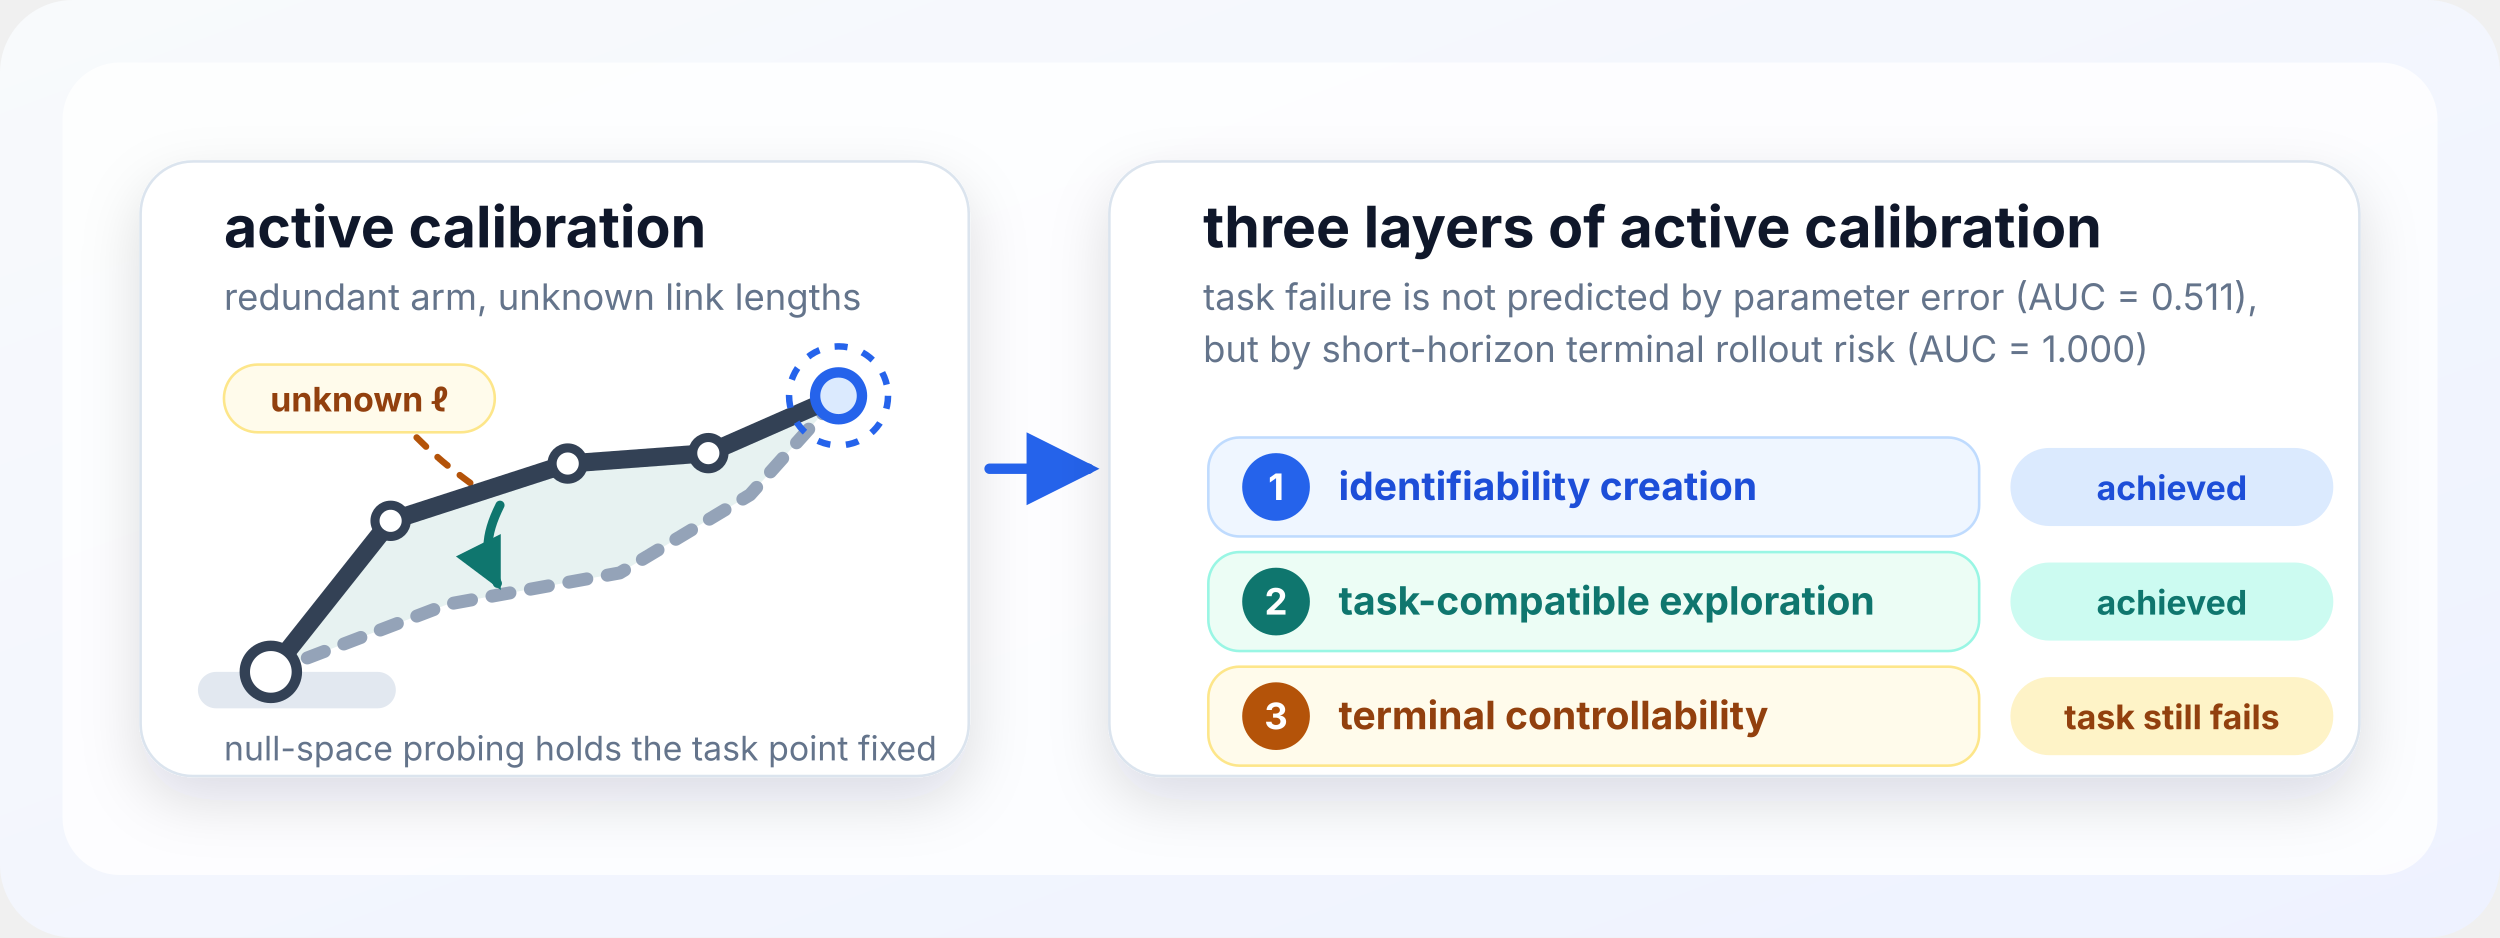
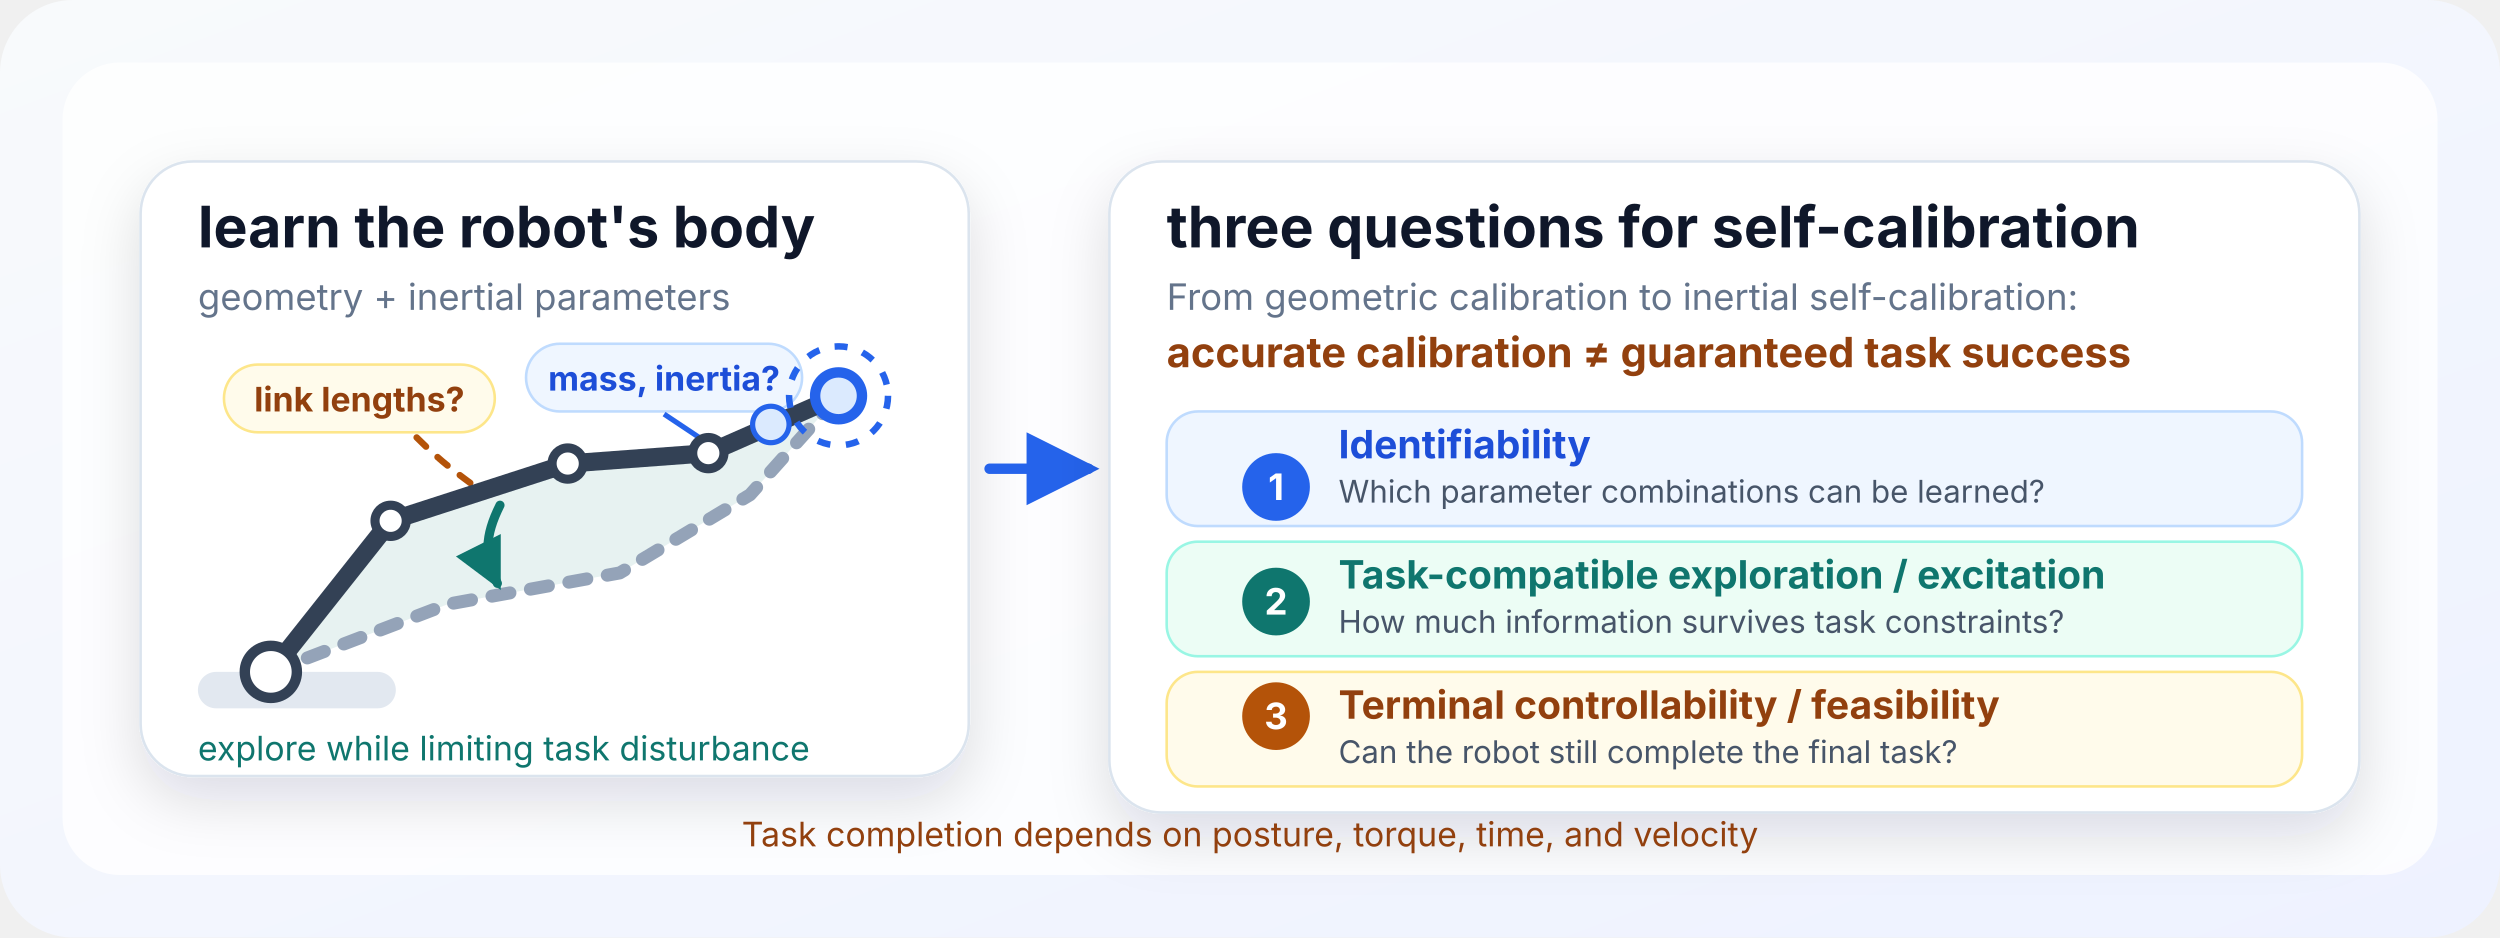
<svg xmlns="http://www.w3.org/2000/svg" viewBox="0 0 960 360" role="img" aria-labelledby="title desc">
  <defs>
    <marker id="arrow-blue" viewBox="0 0 10 10" refX="8.5" refY="5" markerWidth="7" markerHeight="7" orient="auto-start-reverse">
      <path d="M0 0 L10 5 L0 10 Z" fill="#2563eb" />
    </marker>
    <marker id="arrow-teal" viewBox="0 0 10 10" refX="8.5" refY="5" markerWidth="5.5" markerHeight="5.5" orient="auto-start-reverse">
      <path d="M0 0 L10 5 L0 10 Z" fill="#0f766e" />
    </marker>
    <linearGradient id="background" x1="0" x2="1" y1="0" y2="1">
      <stop offset="0" stop-color="#f8fafc" />
      <stop offset="1" stop-color="#eef2ff" />
    </linearGradient>
    <filter id="soft-shadow" x="-10%" y="-12%" width="120%" height="130%">
      <feDropShadow dx="0" dy="9" stdDeviation="11" flood-color="#0f172a" flood-opacity=".13" />
    </filter>
  </defs>
  <rect width="960" height="360" rx="28" fill="url(#background)" />
  <rect x="24" y="24" width="912" height="312" rx="22" fill="#ffffff" opacity=".8" />
  <g filter="url(#soft-shadow)">
    <rect x="54" y="62" width="318" height="236" rx="20" fill="#ffffff" stroke="#dbe4ee" />
  </g>
  <g font-family="ui-sans-serif, system-ui, -apple-system, BlinkMacSystemFont, Segoe UI, sans-serif">
-     <text x="86" y="95" fill="#0f172a" font-size="22" font-weight="750">active calibration</text>
-     <text x="86" y="119" fill="#64748b" font-size="14">redundant arm, unknown link lengths</text>
+     <text x="76" y="95" fill="#0f172a" font-size="22" font-weight="750">learn the robot's body</text>
+     <text x="76" y="119" fill="#64748b" font-size="14">geometry + inertial parameters</text>
    <rect x="86" y="140" width="104" height="26" rx="13" fill="#fffbeb" stroke="#fde68a" />
-     <text x="138" y="158" fill="#92400e" font-size="13" font-weight="700" text-anchor="middle">unknown ℓ</text>
+     <text x="138" y="158" fill="#92400e" font-size="13" font-weight="700" text-anchor="middle">link lengths?</text>
+     <rect x="202" y="132" width="106" height="26" rx="13" fill="#eff6ff" stroke="#bfdbfe" />
+     <text x="255" y="150" fill="#1d4ed8" font-size="13" font-weight="700" text-anchor="middle">mass, inertia?</text>
+     <path d="M255 159 L270 169" fill="none" stroke="#2563eb" stroke-width="2" />
    <path d="M160 168 C170 178 176 182 184 188" fill="none" stroke="#b45309" stroke-width="2.5" stroke-linecap="round" stroke-dasharray="5 6" />
    <rect x="76" y="258" width="76" height="14" rx="7" fill="#e2e8f0" />
    <path d="M104 258 L150 200 L218 178 L272 174 L322 152 L288 190 L238 220 L172 232 Z" fill="#0f766e" opacity=".10" />
    <path d="M104 258 L172 232 L238 220 L288 190 L322 152" fill="none" stroke="#94a3b8" stroke-width="5" stroke-linecap="round" stroke-linejoin="round" stroke-dasharray="7 8" />
    <path d="M104 258 L150 200 L218 178 L272 174 L322 152" fill="none" stroke="#334155" stroke-width="7" stroke-linecap="round" stroke-linejoin="round" />
    <path d="M192 194 C186 206 186 214 191 224" fill="none" stroke="#0f766e" stroke-width="3.5" stroke-linecap="round" marker-end="url(#arrow-teal)" />
    <circle cx="150" cy="200" r="6" fill="#ffffff" stroke="#334155" stroke-width="3.5" />
    <circle cx="218" cy="178" r="6" fill="#ffffff" stroke="#334155" stroke-width="3.5" />
    <circle cx="272" cy="174" r="6" fill="#ffffff" stroke="#334155" stroke-width="3.5" />
+     <circle cx="296" cy="163" r="7" fill="#dbeafe" stroke="#2563eb" stroke-width="2" />
    <circle cx="104" cy="258" r="10" fill="#ffffff" stroke="#334155" stroke-width="4" />
    <circle cx="322" cy="152" r="19" fill="none" stroke="#2563eb" stroke-width="2.5" stroke-dasharray="5 6" />
    <circle cx="322" cy="152" r="9" fill="#dbeafe" stroke="#2563eb" stroke-width="4" />
-     <text x="86" y="292" fill="#64748b" font-size="13">null-space probing holds the task point fixed</text>
+     <text x="76" y="292" fill="#0f766e" font-size="13">explore while limiting task disturbance</text>
  </g>
  <path d="M380 180 C396 180 404 180 418 180" fill="none" stroke="#2563eb" stroke-width="4" stroke-linecap="round" marker-end="url(#arrow-blue)" />
  <g filter="url(#soft-shadow)">
-     <rect x="426" y="62" width="480" height="236" rx="20" fill="#ffffff" stroke="#dbe4ee" />
+     <rect x="426" y="62" width="480" height="250" rx="20" fill="#ffffff" stroke="#dbe4ee" />
  </g>
  <g font-family="ui-sans-serif, system-ui, -apple-system, BlinkMacSystemFont, Segoe UI, sans-serif">
-     <text x="462" y="95" fill="#0f172a" font-size="22" font-weight="750">three layers of active calibration</text>
-     <text x="462" y="119" fill="#64748b" font-size="14">task failure is not predicted by parameter error (AUC = 0.511),</text>
-     <text x="462" y="139" fill="#64748b" font-size="14">but by short-horizon terminal rollout risk (AUC = 1.000)</text>
+     <text x="448" y="95" fill="#0f172a" font-size="22" font-weight="750">three questions for self-calibration</text>
+     <text x="448" y="119" fill="#64748b" font-size="14">From geometric calibration to inertial self-calibration:</text>
+     <text x="448" y="141" fill="#92400e" font-size="16" font-weight="700">accurate calibration ≠ guaranteed task success</text>
    <g>
-       <rect x="464" y="168" width="296" height="38" rx="12" fill="#eff6ff" stroke="#bfdbfe" />
+       <rect x="448" y="158" width="436" height="44" rx="12" fill="#eff6ff" stroke="#bfdbfe" />
      <circle cx="490" cy="187" r="13" fill="#2563eb" />
      <text x="490" y="192" fill="#ffffff" font-size="14" font-weight="750" text-anchor="middle">1</text>
-       <text x="514" y="192" fill="#1d4ed8" font-size="15" font-weight="700">identifiability creation</text>
-       <rect x="772" y="172" width="124" height="30" rx="15" fill="#dbeafe" />
-       <text x="834" y="192" fill="#1d4ed8" font-size="13" font-weight="700" text-anchor="middle">achieved</text>
+       <text x="514" y="176" fill="#1d4ed8" font-size="15" font-weight="700">Identifiability</text>
+       <text x="514" y="193" fill="#475569" font-size="12">Which parameter combinations can be learned?</text>
    </g>
    <g>
-       <rect x="464" y="212" width="296" height="38" rx="12" fill="#ecfdf5" stroke="#99f6e4" />
+       <rect x="448" y="208" width="436" height="44" rx="12" fill="#ecfdf5" stroke="#99f6e4" />
      <circle cx="490" cy="231" r="13" fill="#0f766e" />
      <text x="490" y="236" fill="#ffffff" font-size="14" font-weight="750" text-anchor="middle">2</text>
-       <text x="514" y="236" fill="#0f766e" font-size="15" font-weight="700">task-compatible exploration</text>
-       <rect x="772" y="216" width="124" height="30" rx="15" fill="#ccfbf1" />
-       <text x="834" y="236" fill="#0f766e" font-size="13" font-weight="700" text-anchor="middle">achieved</text>
+       <text x="514" y="226" fill="#0f766e" font-size="15" font-weight="700">Task-compatible exploration / excitation</text>
+       <text x="514" y="243" fill="#475569" font-size="12">How much information survives task constraints?</text>
    </g>
    <g>
-       <rect x="464" y="256" width="296" height="38" rx="12" fill="#fffbeb" stroke="#fde68a" />
+       <rect x="448" y="258" width="436" height="44" rx="12" fill="#fffbeb" stroke="#fde68a" />
      <circle cx="490" cy="275" r="13" fill="#b45309" />
      <text x="490" y="280" fill="#ffffff" font-size="14" font-weight="750" text-anchor="middle">3</text>
-       <text x="514" y="280" fill="#92400e" font-size="15" font-weight="700">terminal controllability</text>
-       <rect x="772" y="260" width="124" height="30" rx="15" fill="#fef3c7" />
-       <text x="834" y="280" fill="#92400e" font-size="13" font-weight="700" text-anchor="middle">task still fails</text>
+       <text x="514" y="276" fill="#92400e" font-size="15" font-weight="700">Terminal controllability / feasibility</text>
+       <text x="514" y="293" fill="#475569" font-size="12">Can the robot still complete the final task?</text>
    </g>
+     <text x="480" y="325" text-anchor="middle" fill="#92400e" font-size="13">Task completion depends on posture, torque, time, and velocity</text>
  </g>
</svg>
